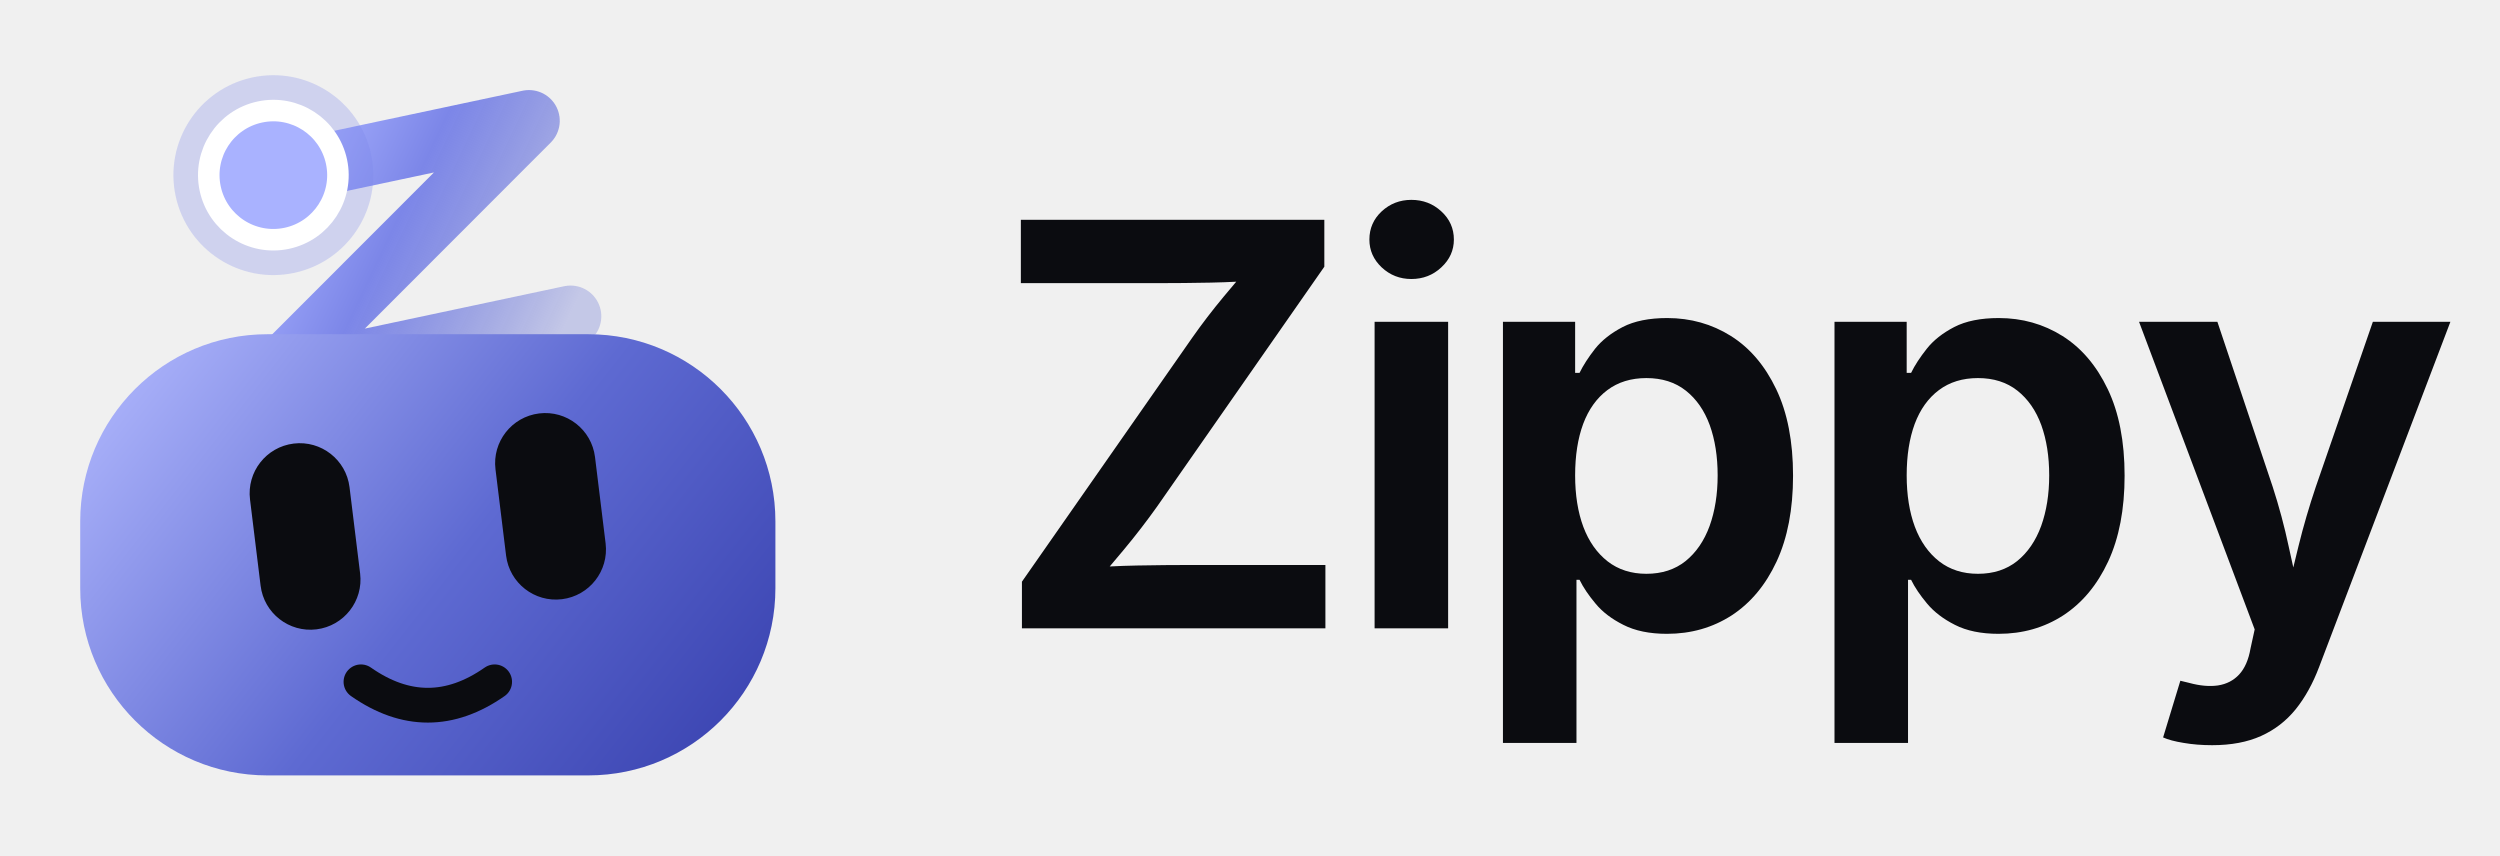
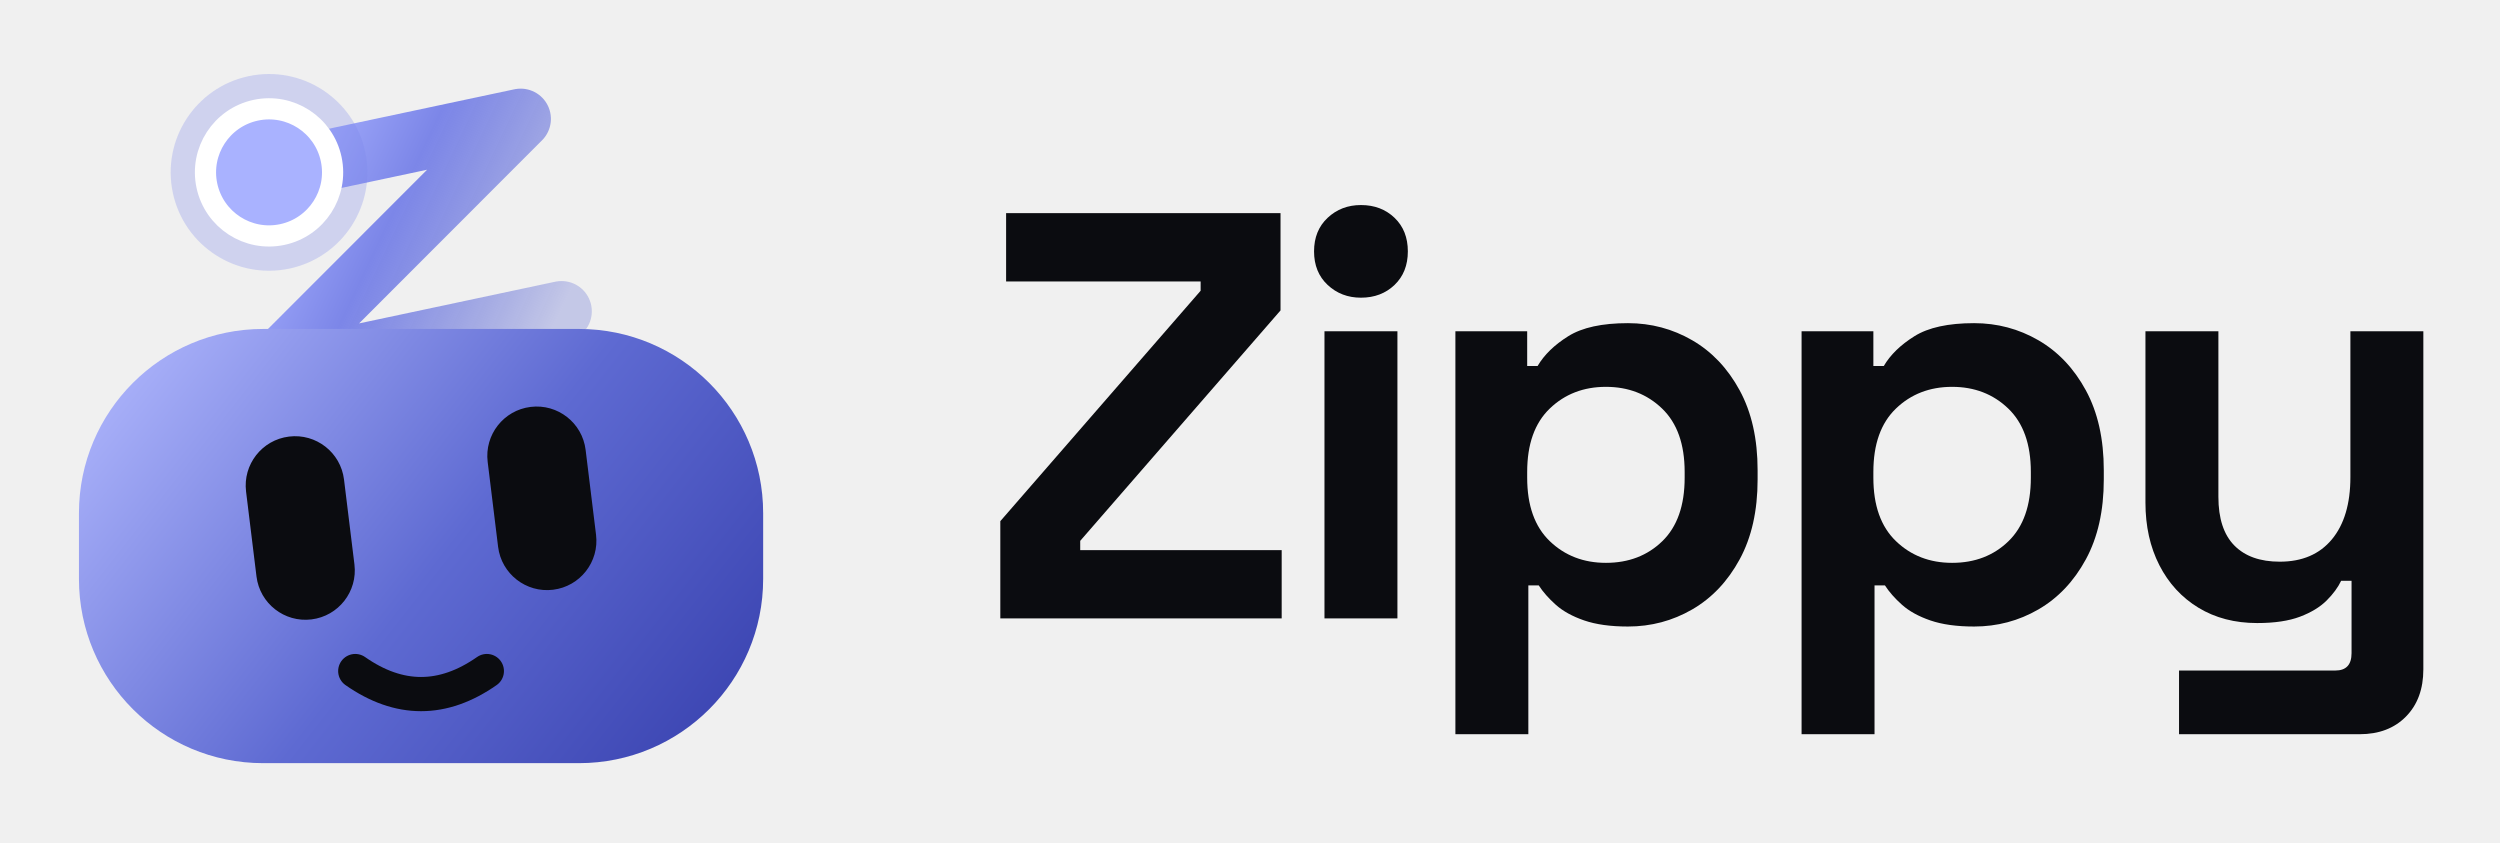
- <svg xmlns="http://www.w3.org/2000/svg" width="187" height="64" viewBox="0 0 187 64" fill="none">
+ <svg xmlns="http://www.w3.org/2000/svg" width="190" height="64" viewBox="0 0 190 64" fill="none">
  <defs>
    <linearGradient id="g" x1="10" y1="6" x2="52" y2="58" gradientUnits="userSpaceOnUse">
      <stop stop-color="#B4BBFF" />
      <stop offset=".5" stop-color="#5E6AD2" />
      <stop offset="1" stop-color="#3A43B0" />
    </linearGradient>
    <linearGradient id="gh" x1="8" y1="24" x2="54" y2="60" gradientUnits="userSpaceOnUse">
      <stop stop-color="#B4BBFF" />
      <stop offset=".55" stop-color="#5E6AD2" />
      <stop offset="1" stop-color="#3A43B0" />
    </linearGradient>
    <linearGradient id="gt" x1="40" y1="17" x2="23" y2="4" gradientUnits="userSpaceOnUse">
      <stop stop-color="#5E6AD2" stop-opacity=".3" />
      <stop offset=".6" stop-color="#7C86E8" />
      <stop offset="1" stop-color="#A9B2FF" />
    </linearGradient>
    <linearGradient id="gb" x1="30" y1="13" x2="36" y2="52" gradientUnits="userSpaceOnUse">
      <stop stop-color="#fff" />
      <stop offset="1" stop-color="#D5D9FF" />
    </linearGradient>
    <radialGradient id="gr" cx="32" cy="8" r="56" gradientUnits="userSpaceOnUse">
      <stop stop-color="#5E6AD2" stop-opacity=".35" />
      <stop offset="1" stop-color="#5E6AD2" stop-opacity="0" />
    </radialGradient>
  </defs>
  <g transform="translate(0 -1)">
    <g transform="translate(0 9) translate(31 10.5) rotate(-12) scale(1.15) translate(-31 -10.5)">
      <path d="M40 17H20L40 4H23" stroke="url(#gt)" stroke-width="4" stroke-linecap="round" stroke-linejoin="round" fill="none" />
      <circle cx="23" cy="4" r="6.5" fill="#7C86E8" fill-opacity=".28" />
      <circle cx="23" cy="4" r="4.2" fill="#A9B2FF" stroke="#fff" stroke-width="1.4" />
    </g>
    <rect x="6" y="26" width="52" height="33" rx="14" fill="url(#gh)" />
    <g fill="#0B0C10" transform="rotate(-7 32 40)">
      <rect x="19" y="33" width="7.5" height="14" rx="3.75" />
      <rect x="37.5" y="33" width="7.5" height="14" rx="3.75" />
    </g>
    <path d="M27 52Q32 55.5 37 52" stroke="#0B0C10" stroke-width="2.6" fill="none" stroke-linecap="round" />
  </g>
-   <path d="M99.14 47L76.44 47L76.44 43.51L89.18 25.26Q90.26 23.72 91.54 22.18Q92.83 20.63 94.14 19.11L94.59 20.93Q92.58 21.10 90.56 21.14Q88.54 21.18 86.53 21.18L76.36 21.18L76.36 16.44L99.06 16.44L99.06 19.95L86.55 37.89Q85.40 39.51 84.06 41.12Q82.72 42.73 81.36 44.33L80.91 42.51Q82.98 42.34 85.05 42.30Q87.13 42.26 89.20 42.26L99.14 42.26M108.32 47L102.82 47L102.82 24.07L108.32 24.07L108.32 47M105.57 20.87Q104.28 20.87 103.35 20Q102.43 19.13 102.43 17.92Q102.43 16.67 103.35 15.81Q104.28 14.95 105.57 14.95Q106.88 14.95 107.81 15.81Q108.75 16.67 108.75 17.92Q108.75 19.13 107.81 20Q106.88 20.87 105.57 20.87M117.92 55.57L112.42 55.57L112.42 24.07L117.82 24.07L117.82 27.89L118.15 27.89Q118.56 27.05 119.31 26.09Q120.07 25.14 121.38 24.46Q122.68 23.79 124.71 23.79Q127.33 23.79 129.47 25.13Q131.60 26.47 132.86 29.11Q134.12 31.74 134.12 35.58Q134.12 39.35 132.89 42Q131.66 44.64 129.53 46.03Q127.39 47.41 124.69 47.41Q122.74 47.41 121.43 46.74Q120.11 46.08 119.34 45.14Q118.56 44.21 118.15 43.37L117.92 43.37L117.92 55.57M123.15 42.92Q124.89 42.92 126.08 41.97Q127.27 41.01 127.88 39.34Q128.48 37.67 128.48 35.56Q128.48 33.44 127.89 31.80Q127.29 30.16 126.10 29.22Q124.91 28.28 123.15 28.28Q121.43 28.28 120.23 29.18Q119.03 30.08 118.42 31.71Q117.82 33.34 117.82 35.56Q117.82 37.75 118.43 39.40Q119.05 41.05 120.25 41.99Q121.45 42.92 123.15 42.92M142.72 55.57L137.22 55.57L137.22 24.07L142.62 24.07L142.62 27.89L142.95 27.89Q143.36 27.05 144.12 26.09Q144.87 25.14 146.18 24.46Q147.48 23.79 149.51 23.79Q152.13 23.79 154.27 25.13Q156.40 26.47 157.66 29.11Q158.92 31.74 158.92 35.58Q158.92 39.35 157.69 42Q156.46 44.64 154.33 46.03Q152.20 47.41 149.49 47.41Q147.54 47.41 146.23 46.74Q144.92 46.08 144.14 45.14Q143.36 44.21 142.95 43.37L142.72 43.37L142.72 55.57M147.95 42.92Q149.69 42.92 150.88 41.97Q152.07 41.01 152.68 39.34Q153.28 37.67 153.28 35.56Q153.28 33.44 152.69 31.80Q152.09 30.16 150.90 29.22Q149.71 28.28 147.95 28.28Q146.23 28.28 145.03 29.18Q143.83 30.08 143.22 31.71Q142.62 33.34 142.62 35.56Q142.62 37.75 143.23 39.40Q143.85 41.05 145.05 41.99Q146.25 42.92 147.95 42.92M161.80 55.16L163.09 50.92L163.75 51.08Q164.96 51.41 165.91 51.27Q166.87 51.12 167.49 50.45Q168.12 49.77 168.34 48.50L168.65 47.08L160 24.07L165.86 24.07L170 36.42Q170.72 38.65 171.19 40.86Q171.66 43.06 172.22 45.40L170.82 45.40Q171.38 43.06 171.93 40.84Q172.48 38.61 173.22 36.42L177.49 24.07L183.29 24.07L173.47 49.89Q172.77 51.74 171.72 53.05Q170.66 54.36 169.13 55.05Q167.60 55.74 165.47 55.74Q164.32 55.74 163.34 55.57Q162.35 55.41 161.80 55.16" fill="#0B0C10" />
+   <g fill="#0B0C10">
+     <path transform="translate(74.00 47) scale(0.044)" d="M46.0 0.0V-168.0L392.0 -566.0V-582.0H56.0V-700.0H530.0V-532.0L184.0 -134.0V-118.0H532.0V0.0Z" />
+     <path transform="translate(97.58 47) scale(0.044)" d="M70.0 0.0V-496.0H196.0V0.0ZM133.0 -554.0Q99.0 -554.0 75.5 -576.0Q52.0 -598.0 52.0 -634.0Q52.0 -670.0 75.5 -692.0Q99.0 -714.0 133.0 -714.0Q168.0 -714.0 191.0 -692.0Q214.0 -670.0 214.0 -634.0Q214.0 -598.0 191.0 -576.0Q168.0 -554.0 133.0 -554.0Z" />
+     <path transform="translate(107.53 47) scale(0.044)" d="M70.0 200.0V-496.0H194.0V-436.0H212.0Q229.0 -465.0 265.0 -487.5Q301.0 -510.0 368.0 -510.0Q428.0 -510.0 479.0 -480.5Q530.0 -451.0 561.0 -394.0Q592.0 -337.0 592.0 -256.0V-240.0Q592.0 -159.0 561.0 -102.0Q530.0 -45.0 479.0 -15.5Q428.0 14.0 368.0 14.0Q323.0 14.0 292.5 3.5Q262.0 -7.0 243.5 -23.5Q225.0 -40.0 214.0 -57.0H196.0V200.0ZM330.0 -96.0Q389.0 -96.0 427.5 -133.5Q466.0 -171.0 466.0 -243.0V-253.0Q466.0 -325.0 427.0 -362.5Q388.0 -400.0 330.0 -400.0Q272.0 -400.0 233.0 -362.5Q194.0 -325.0 194.0 -253.0V-243.0Q194.0 -171.0 233.0 -133.5Q272.0 -96.0 330.0 -96.0Z" />
+     <path transform="translate(133.84 47) scale(0.044)" d="M70.0 200.0V-496.0H194.0V-436.0H212.0Q229.0 -465.0 265.0 -487.5Q301.0 -510.0 368.0 -510.0Q428.0 -510.0 479.0 -480.5Q530.0 -451.0 561.0 -394.0Q592.0 -337.0 592.0 -256.0V-240.0Q592.0 -159.0 561.0 -102.0Q530.0 -45.0 479.0 -15.5Q428.0 14.0 368.0 14.0Q323.0 14.0 292.5 3.5Q262.0 -7.0 243.5 -23.5Q225.0 -40.0 214.0 -57.0H196.0V200.0ZM330.0 -96.0Q389.0 -96.0 427.5 -133.5Q466.0 -171.0 466.0 -243.0V-253.0Q466.0 -325.0 427.0 -362.5Q388.0 -400.0 330.0 -400.0Q272.0 -400.0 233.0 -362.5Q194.0 -325.0 194.0 -253.0V-243.0Q194.0 -171.0 233.0 -133.5Q272.0 -96.0 330.0 -96.0Z" />
+     <path transform="translate(160.15 47) scale(0.044)" d="M124.0 200.0V90.0H394.0Q422.0 90.0 422.0 60.0V-65.0H404.0Q396.0 -48.0 379.0 -31.0Q362.0 -14.0 333.0 -3.0Q304.0 8.0 259.0 8.0Q201.0 8.0 157.5 -18.5Q114.0 -45.0 90.0 -92.0Q66.0 -139.0 66.0 -200.0V-496.0H192.0V-210.0Q192.0 -154.0 219.5 -126.0Q247.0 -98.0 298.0 -98.0Q356.0 -98.0 388.0 -136.5Q420.0 -175.0 420.0 -244.0V-496.0H546.0V88.0Q546.0 139.0 516.0 169.5Q486.0 200.0 436.0 200.0Z" />
+   </g>
</svg>
